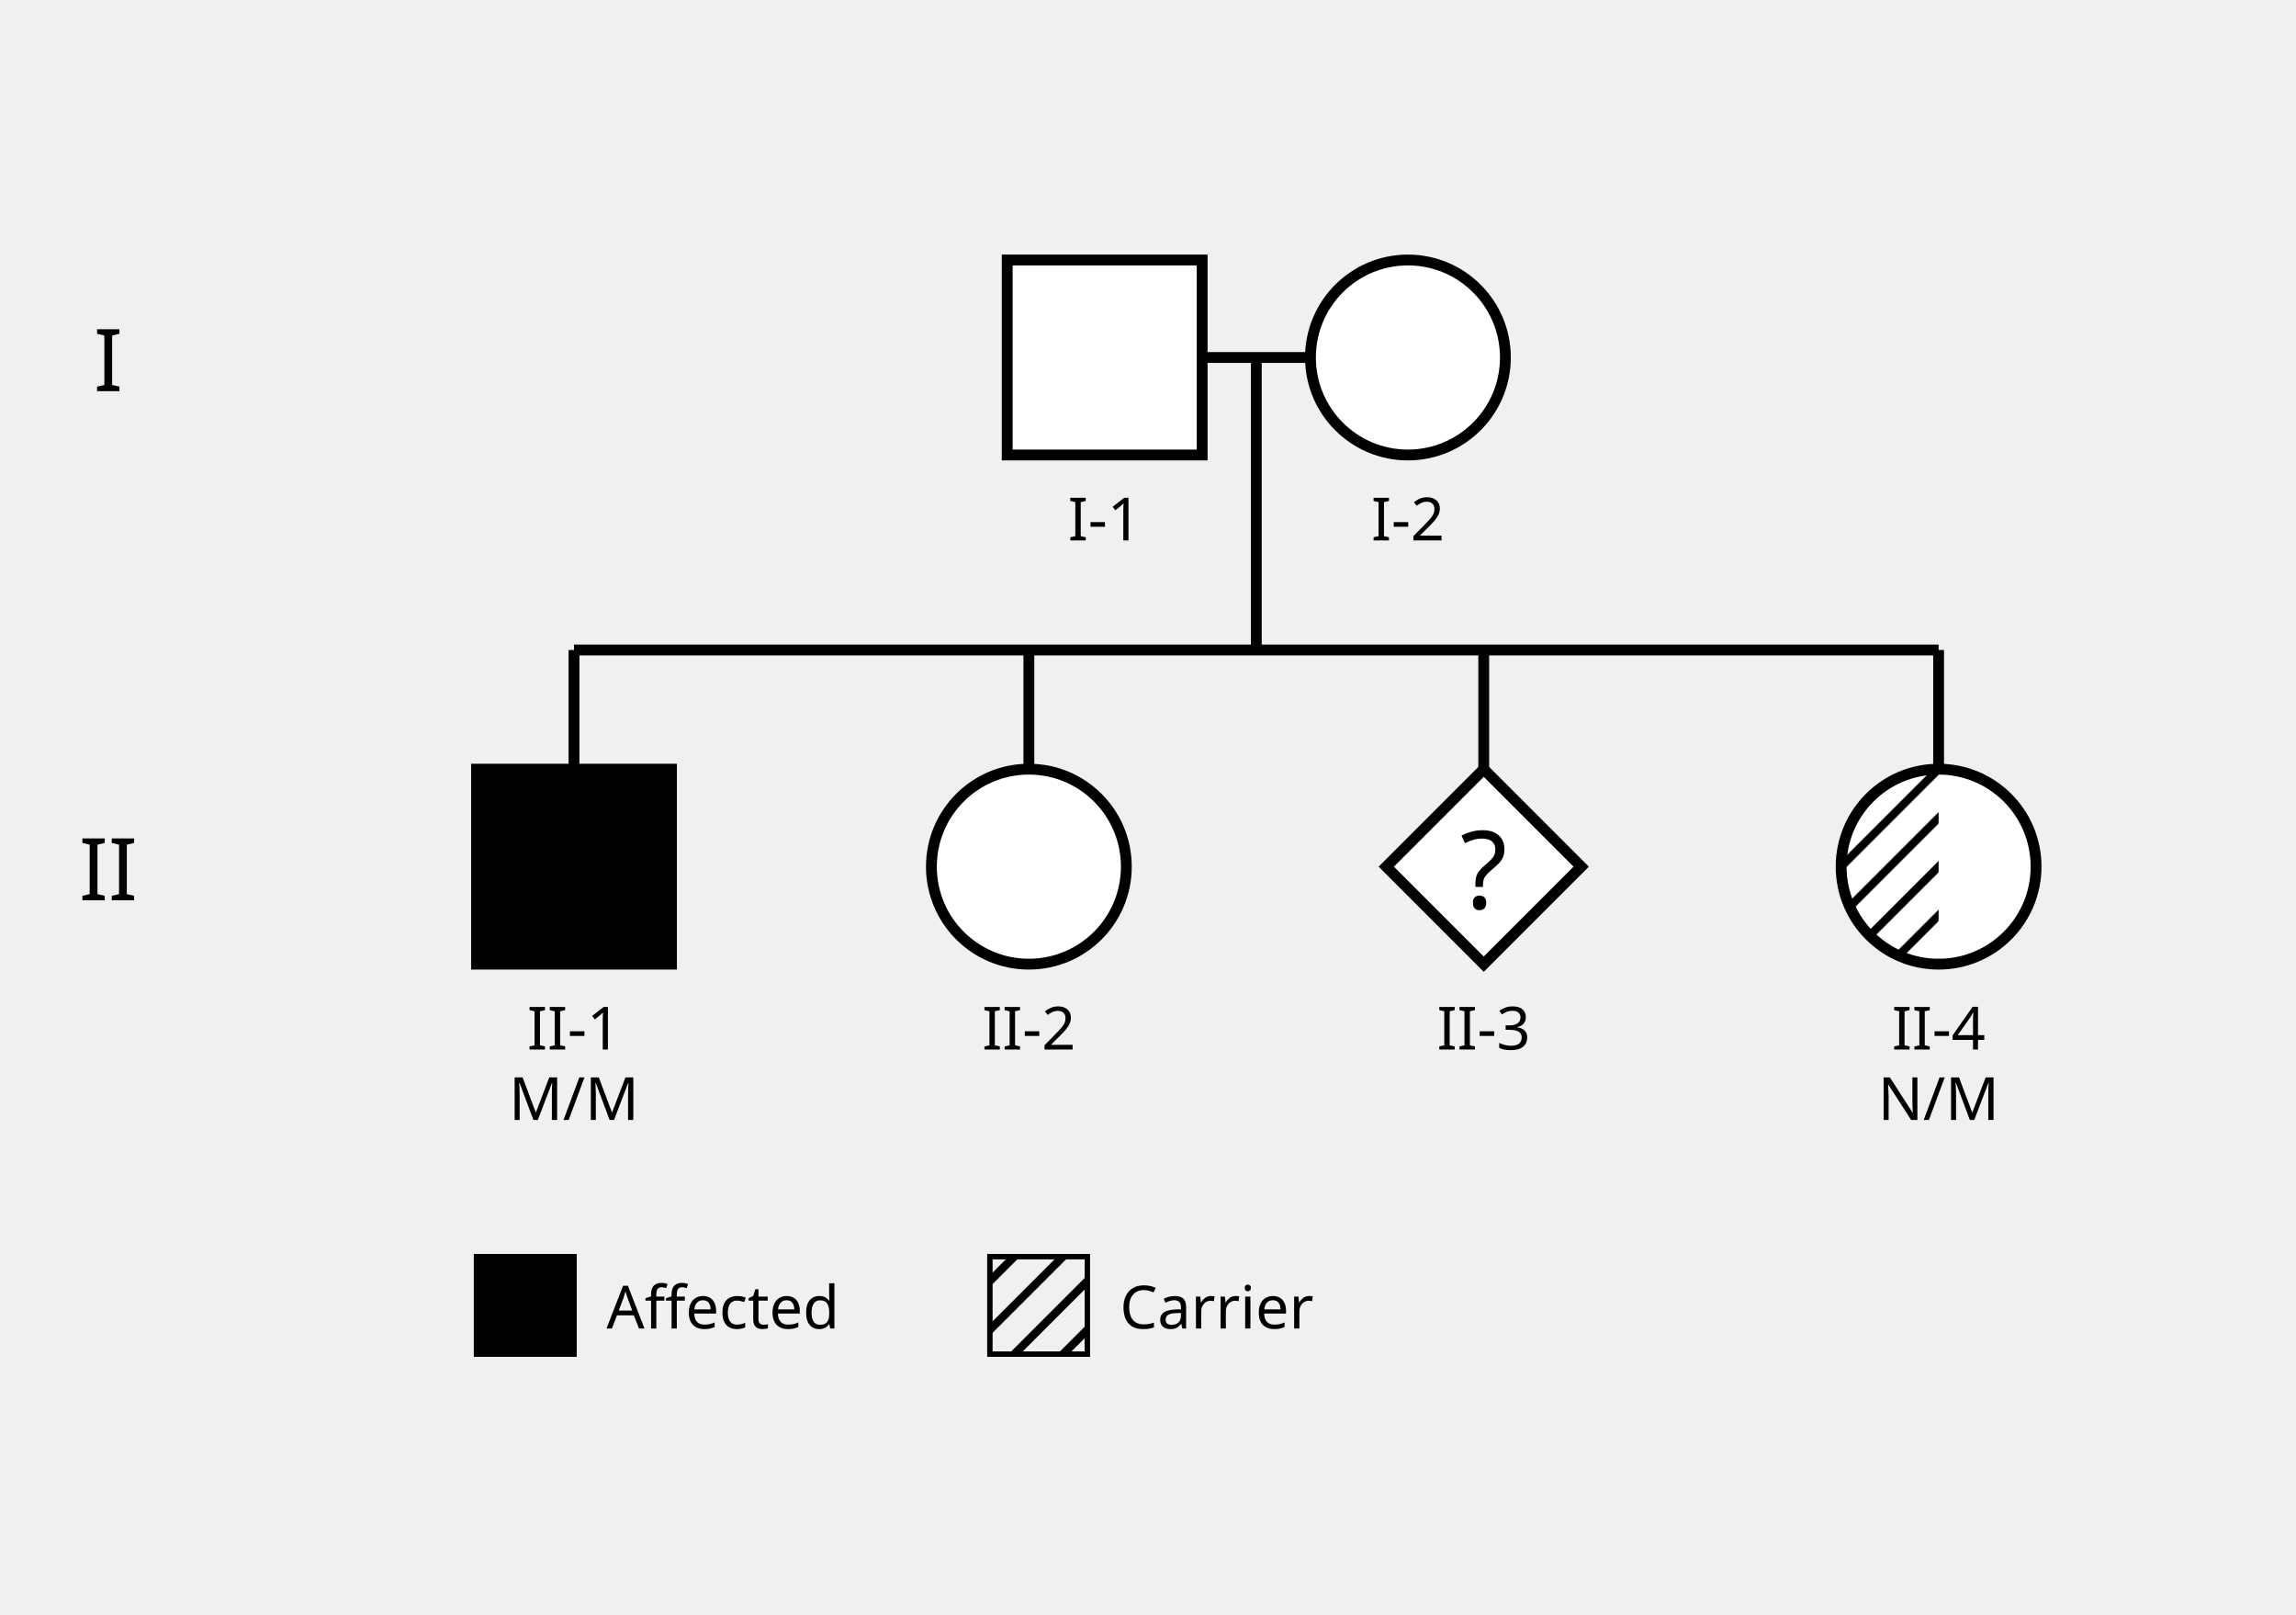
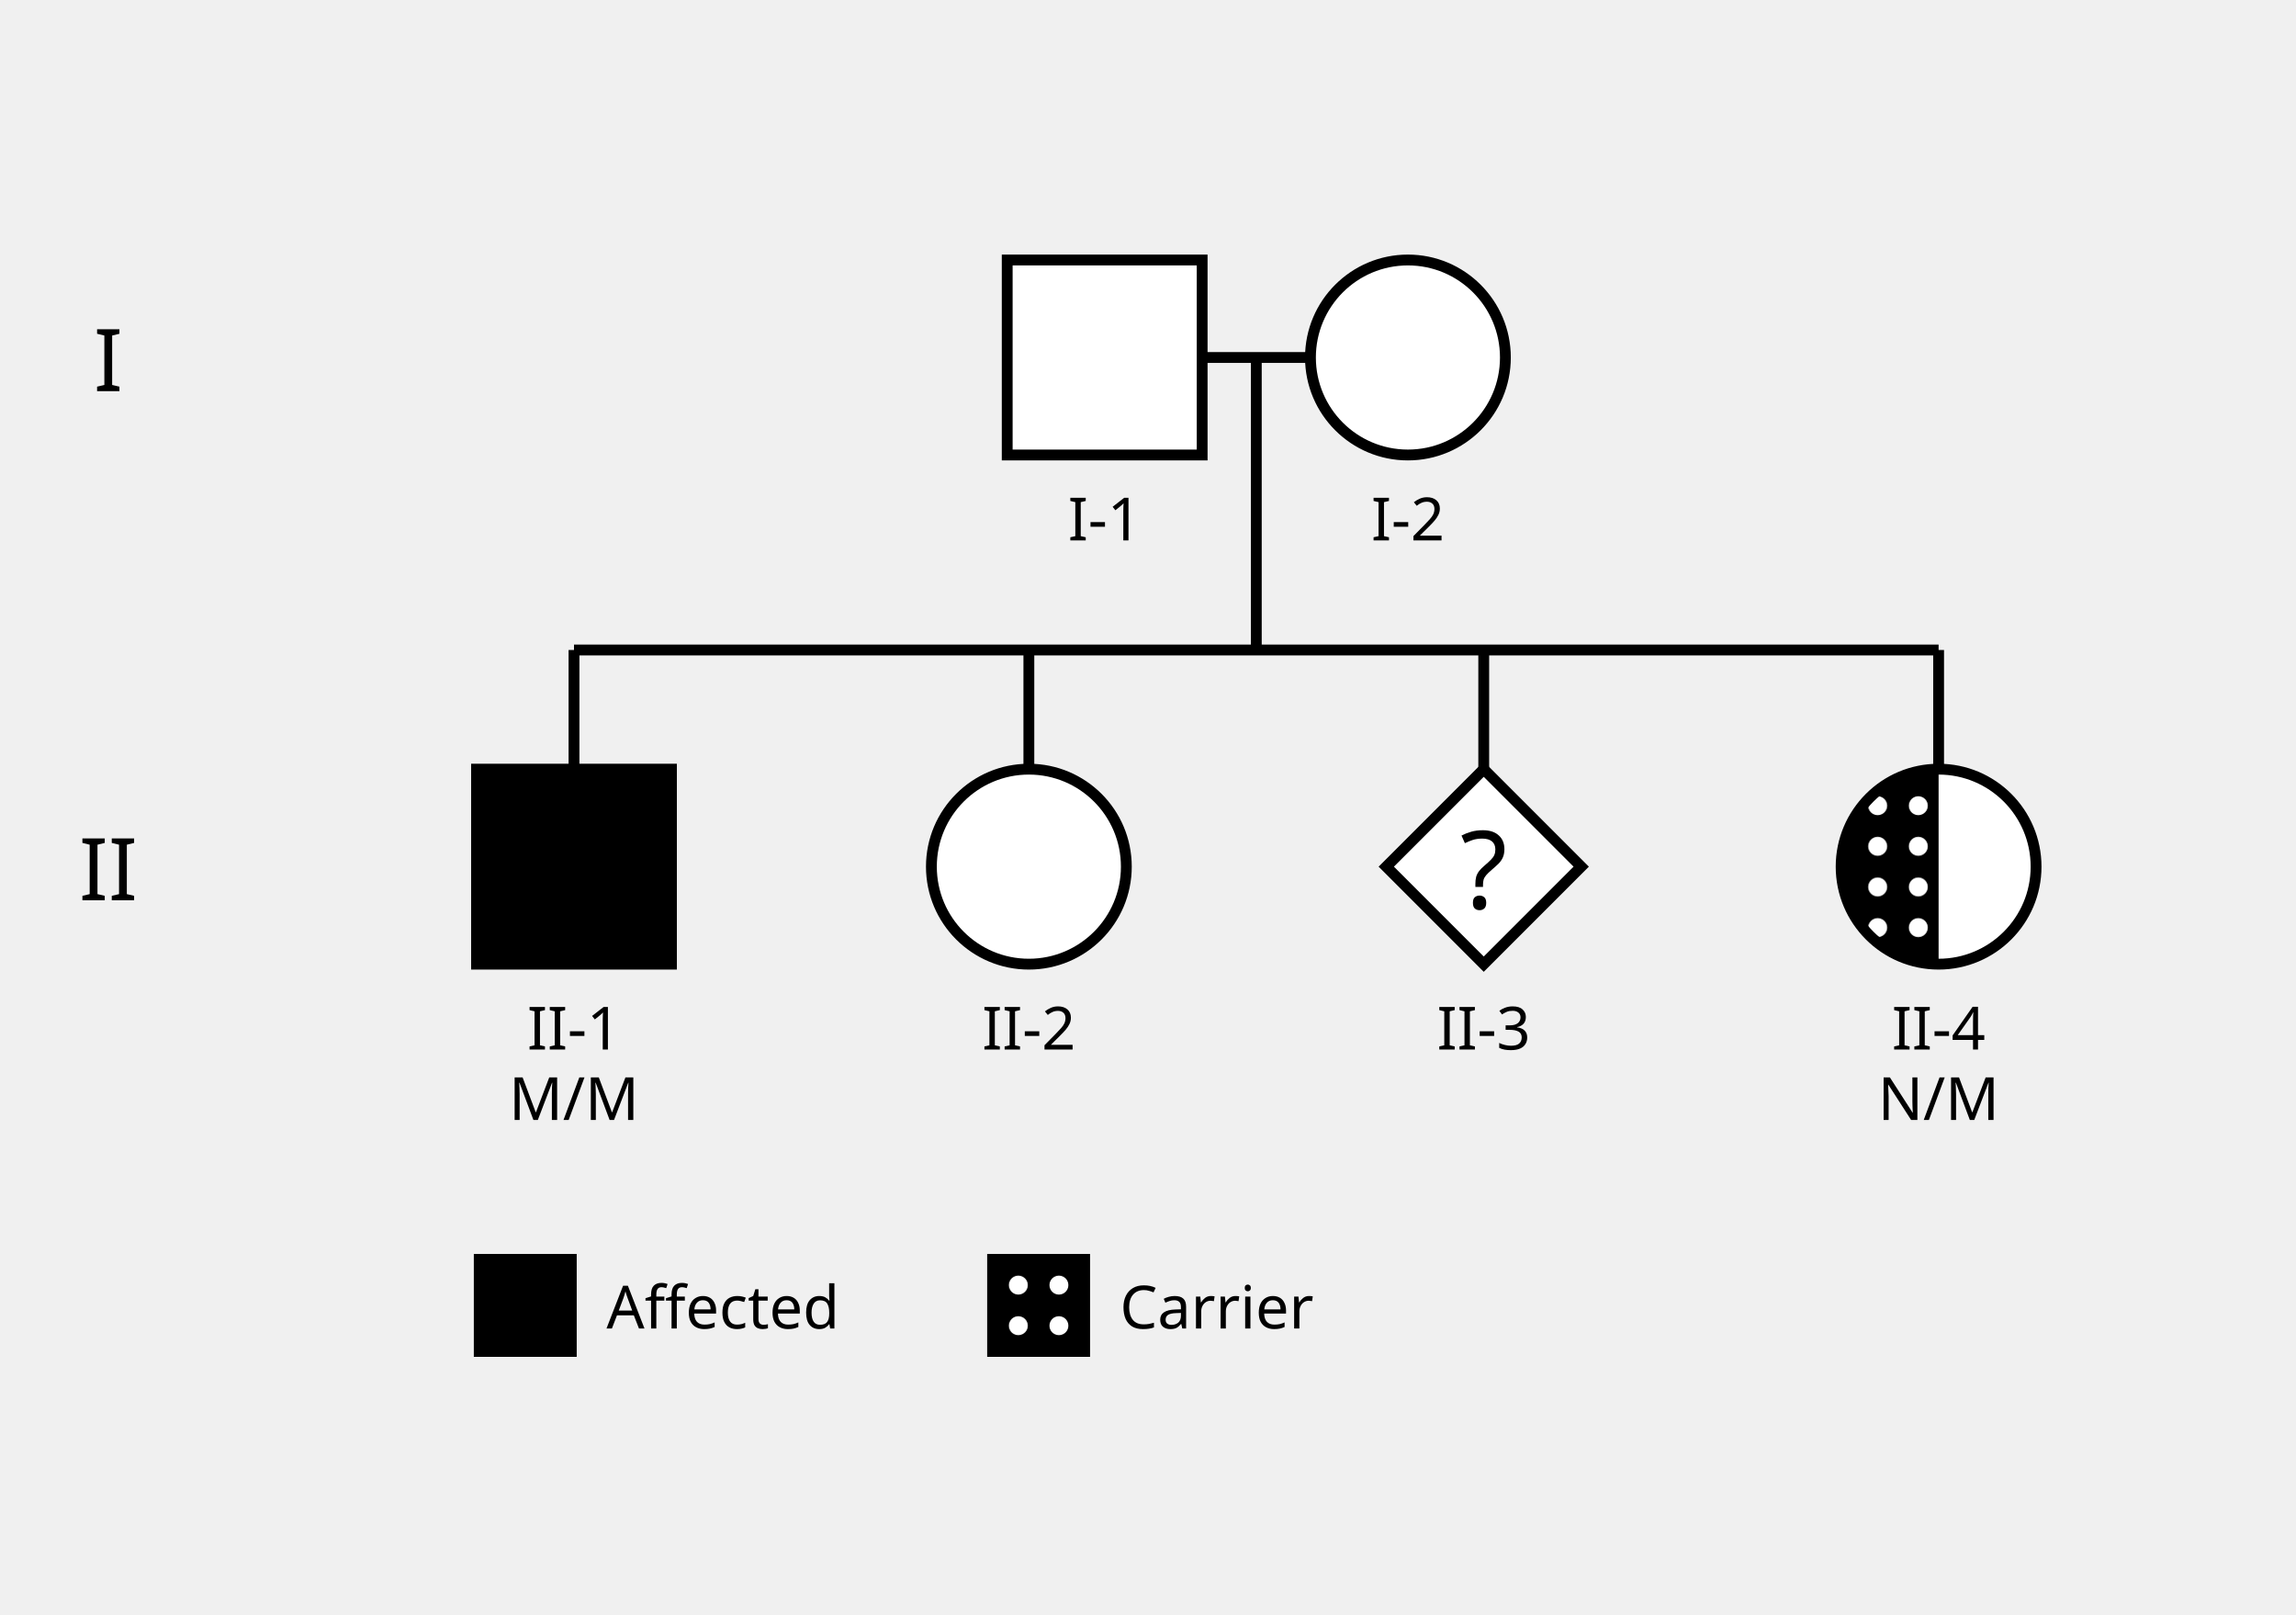
<svg xmlns="http://www.w3.org/2000/svg" width="424" height="298" viewBox="0 0 424 298" class="pedigree" data-title="A sibship of four in birth order, mixed gender and status" data-conditions="[&quot;&quot;]">
  <defs>
    <pattern id="fill-affected-0" class="fill-pattern" data-condition="0" data-status="affected" width="8" height="8" patternUnits="userSpaceOnUse">
-       <rect width="8" height="8" fill="#000000" />
+       <rect class="tone" width="8" height="8" fill="#000000" />
    </pattern>
-     <pattern id="fill-carrier-0" class="fill-pattern" data-condition="0" data-status="carrier" width="9" height="9" patternUnits="userSpaceOnUse">
-       <path d="M-1.125,5.625L5.625,-1.125M3.375,10.125L10.125,3.375" fill="none" stroke="#000000" stroke-width="1.5" />
+     <pattern id="fill-carrier-0" class="fill-pattern" data-condition="0" data-status="carrier" width="15" height="15" patternUnits="userSpaceOnUse" patternTransform="scale(0.5)">
+       <rect class="tone" width="15" height="15" fill="#000000" />
+       <circle class="stipple" cx="7.5" cy="7.5" r="3.5" fill="#ffffff" />
    </pattern>
  </defs>
  <g class="generation" data-generation="1">
    <text x="20" y="66" font-family="sans-serif" font-size="16" fill="#000000" text-anchor="middle" dominant-baseline="central">I</text>
  </g>
  <g class="generation" data-generation="2">
    <text x="20" y="160" font-family="sans-serif" font-size="16" fill="#000000" text-anchor="middle" dominant-baseline="central">II</text>
  </g>
  <g class="mating" data-partners="I-1 I-2">
    <line x1="222" y1="66" x2="242" y2="66" stroke="#000000" stroke-width="2" />
    <line class="hit" x1="222" y1="66" x2="242" y2="66" stroke="none" stroke-width="12" pointer-events="stroke" />
  </g>
  <g class="sibship" data-parents="I-1 I-2" data-children="II-1 II-2 II-3 II-4">
    <line x1="232" y1="66" x2="232" y2="120" stroke="#000000" stroke-width="2" />
    <line x1="106" y1="120" x2="358" y2="120" stroke="#000000" stroke-width="2" />
    <line x1="106" y1="120" x2="106" y2="142" stroke="#000000" stroke-width="2" />
    <line x1="190" y1="120" x2="190" y2="142" stroke="#000000" stroke-width="2" />
    <line x1="274" y1="120" x2="274" y2="142" stroke="#000000" stroke-width="2" />
    <line x1="358" y1="120" x2="358" y2="142" stroke="#000000" stroke-width="2" />
  </g>
  <g id="ind-I-1" class="individual" data-position="I-1" data-generation="1" data-index="1" data-gender="man">
    <rect class="backing" x="186" y="48" width="36" height="36" fill="#ffffff" />
    <rect class="symbol" x="186" y="48" width="36" height="36" fill="none" stroke="#000000" stroke-width="2" />
    <text class="label" x="204" y="95.5" font-family="sans-serif" font-size="11" fill="#000000" text-anchor="middle" dominant-baseline="central">I-1</text>
    <rect class="hit" x="186" y="48" width="36" height="66" fill="none" pointer-events="all" />
  </g>
  <g id="ind-I-2" class="individual" data-position="I-2" data-generation="1" data-index="2" data-gender="woman">
    <circle class="backing" cx="260" cy="66" r="18" fill="#ffffff" />
    <circle class="symbol" cx="260" cy="66" r="18" fill="none" stroke="#000000" stroke-width="2" />
    <text class="label" x="260" y="95.5" font-family="sans-serif" font-size="11" fill="#000000" text-anchor="middle" dominant-baseline="central">I-2</text>
    <rect class="hit" x="242" y="48" width="36" height="66" fill="none" pointer-events="all" />
  </g>
  <g id="ind-II-1" class="individual affected" data-position="II-1" data-generation="2" data-index="1" data-gender="man" data-condition-0="affected">
    <rect class="backing" x="88" y="142" width="36" height="36" fill="#ffffff" />
    <rect class="fill" data-condition="0" data-status="affected" transform="translate(106 160)" x="-18" y="-18" width="36" height="36" fill="url(#fill-affected-0)" />
    <rect class="symbol" x="88" y="142" width="36" height="36" fill="none" stroke="#000000" stroke-width="2" />
    <text class="label" x="106" y="189.5" font-family="sans-serif" font-size="11" fill="#000000" text-anchor="middle" dominant-baseline="central">II-1</text>
    <text class="label" x="106" y="202.5" font-family="sans-serif" font-size="11" fill="#000000" text-anchor="middle" dominant-baseline="central">M/M</text>
    <rect class="hit" x="88" y="142" width="36" height="66" fill="none" pointer-events="all" />
  </g>
  <g id="ind-II-2" class="individual" data-position="II-2" data-generation="2" data-index="2" data-gender="woman">
    <circle class="backing" cx="190" cy="160" r="18" fill="#ffffff" />
    <circle class="symbol" cx="190" cy="160" r="18" fill="none" stroke="#000000" stroke-width="2" />
    <text class="label" x="190" y="189.5" font-family="sans-serif" font-size="11" fill="#000000" text-anchor="middle" dominant-baseline="central">II-2</text>
    <rect class="hit" x="172" y="142" width="36" height="66" fill="none" pointer-events="all" />
  </g>
  <g id="ind-II-3" class="individual unknown" data-position="II-3" data-generation="2" data-index="3" data-gender="unknown" data-condition-0="unknown">
    <polygon class="backing" points="274,142 292,160 274,178 256,160" fill="#ffffff" />
    <polygon class="symbol" points="274,142 292,160 274,178 256,160" fill="none" stroke="#000000" stroke-width="2" />
    <text class="mark unknown" x="274" y="160" font-family="sans-serif" font-size="20" fill="#000000" text-anchor="middle" dominant-baseline="central">?</text>
    <text class="label" x="274" y="189.5" font-family="sans-serif" font-size="11" fill="#000000" text-anchor="middle" dominant-baseline="central">II-3</text>
    <rect class="hit" x="256" y="142" width="36" height="66" fill="none" pointer-events="all" />
  </g>
  <g id="ind-II-4" class="individual carrier" data-position="II-4" data-generation="2" data-index="4" data-gender="woman" data-condition-0="carrier">
    <circle class="backing" cx="358" cy="160" r="18" fill="#ffffff" />
    <clipPath id="clip-II-4">
-       <circle cx="-4.5" cy="0" r="18" fill="none" />
+       <circle cx="0" cy="0" r="18" fill="none" />
    </clipPath>
-     <rect class="fill" data-condition="0" data-status="carrier" x="-22.5" y="-18" width="18" height="36" transform="translate(362.5 160)" fill="url(#fill-carrier-0)" clip-path="url(#clip-II-4)" />
+     <rect class="fill" data-condition="0" data-status="carrier" x="-18" y="-18" width="18" height="36" transform="translate(358 160)" fill="url(#fill-carrier-0)" clip-path="url(#clip-II-4)" />
    <circle class="symbol" cx="358" cy="160" r="18" fill="none" stroke="#000000" stroke-width="2" />
    <text class="label" x="358" y="189.5" font-family="sans-serif" font-size="11" fill="#000000" text-anchor="middle" dominant-baseline="central">II-4</text>
    <text class="label" x="358" y="202.5" font-family="sans-serif" font-size="11" fill="#000000" text-anchor="middle" dominant-baseline="central">N/M</text>
    <rect class="hit" x="340" y="142" width="36" height="66" fill="none" pointer-events="all" />
  </g>
  <g id="key" class="key">
    <g id="key-affected-0" class="key-entry" data-condition="0" data-status="affected">
-       <rect class="swatch" x="0" y="0" width="18" height="18" transform="translate(88 232)" fill="url(#fill-affected-0)" stroke="#000000" stroke-width="1" />
+       <rect class="swatch" x="-9" y="-9" width="18" height="18" transform="translate(97 241)" fill="url(#fill-affected-0)" stroke="#000000" stroke-width="1" />
      <text class="key-label" x="112" y="241" font-family="sans-serif" font-size="11" fill="#000000" text-anchor="start" dominant-baseline="central">Affected</text>
    </g>
    <g id="key-carrier-0" class="key-entry" data-condition="0" data-status="carrier">
-       <rect class="swatch" x="0" y="0" width="18" height="18" transform="translate(182.8 232)" fill="url(#fill-carrier-0)" stroke="#000000" stroke-width="1" />
+       <rect class="swatch" x="-9" y="-9" width="18" height="18" transform="translate(191.8 241)" fill="url(#fill-carrier-0)" stroke="#000000" stroke-width="1" />
      <text class="key-label" x="206.8" y="241" font-family="sans-serif" font-size="11" fill="#000000" text-anchor="start" dominant-baseline="central">Carrier</text>
    </g>
  </g>
</svg>
